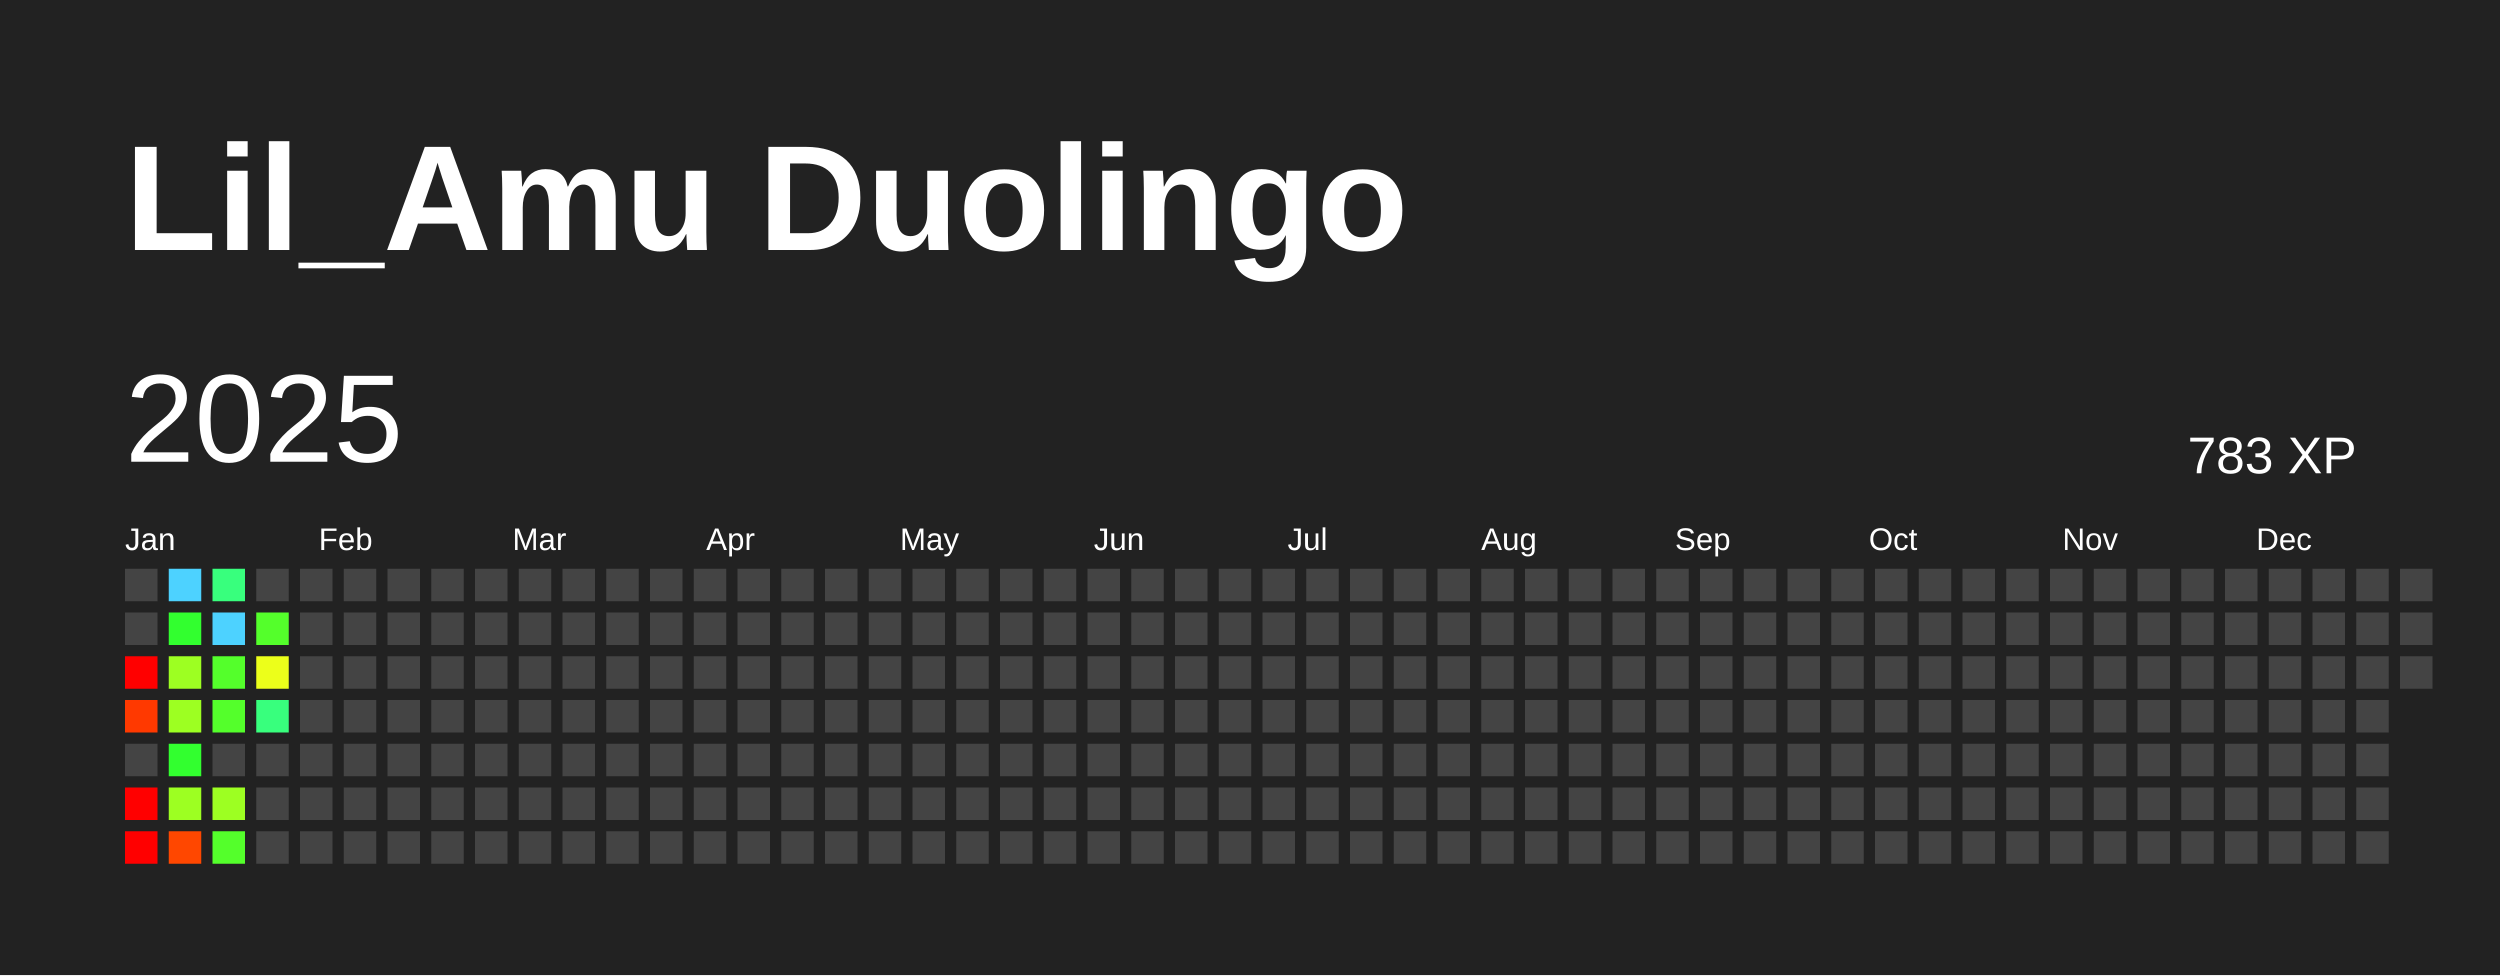
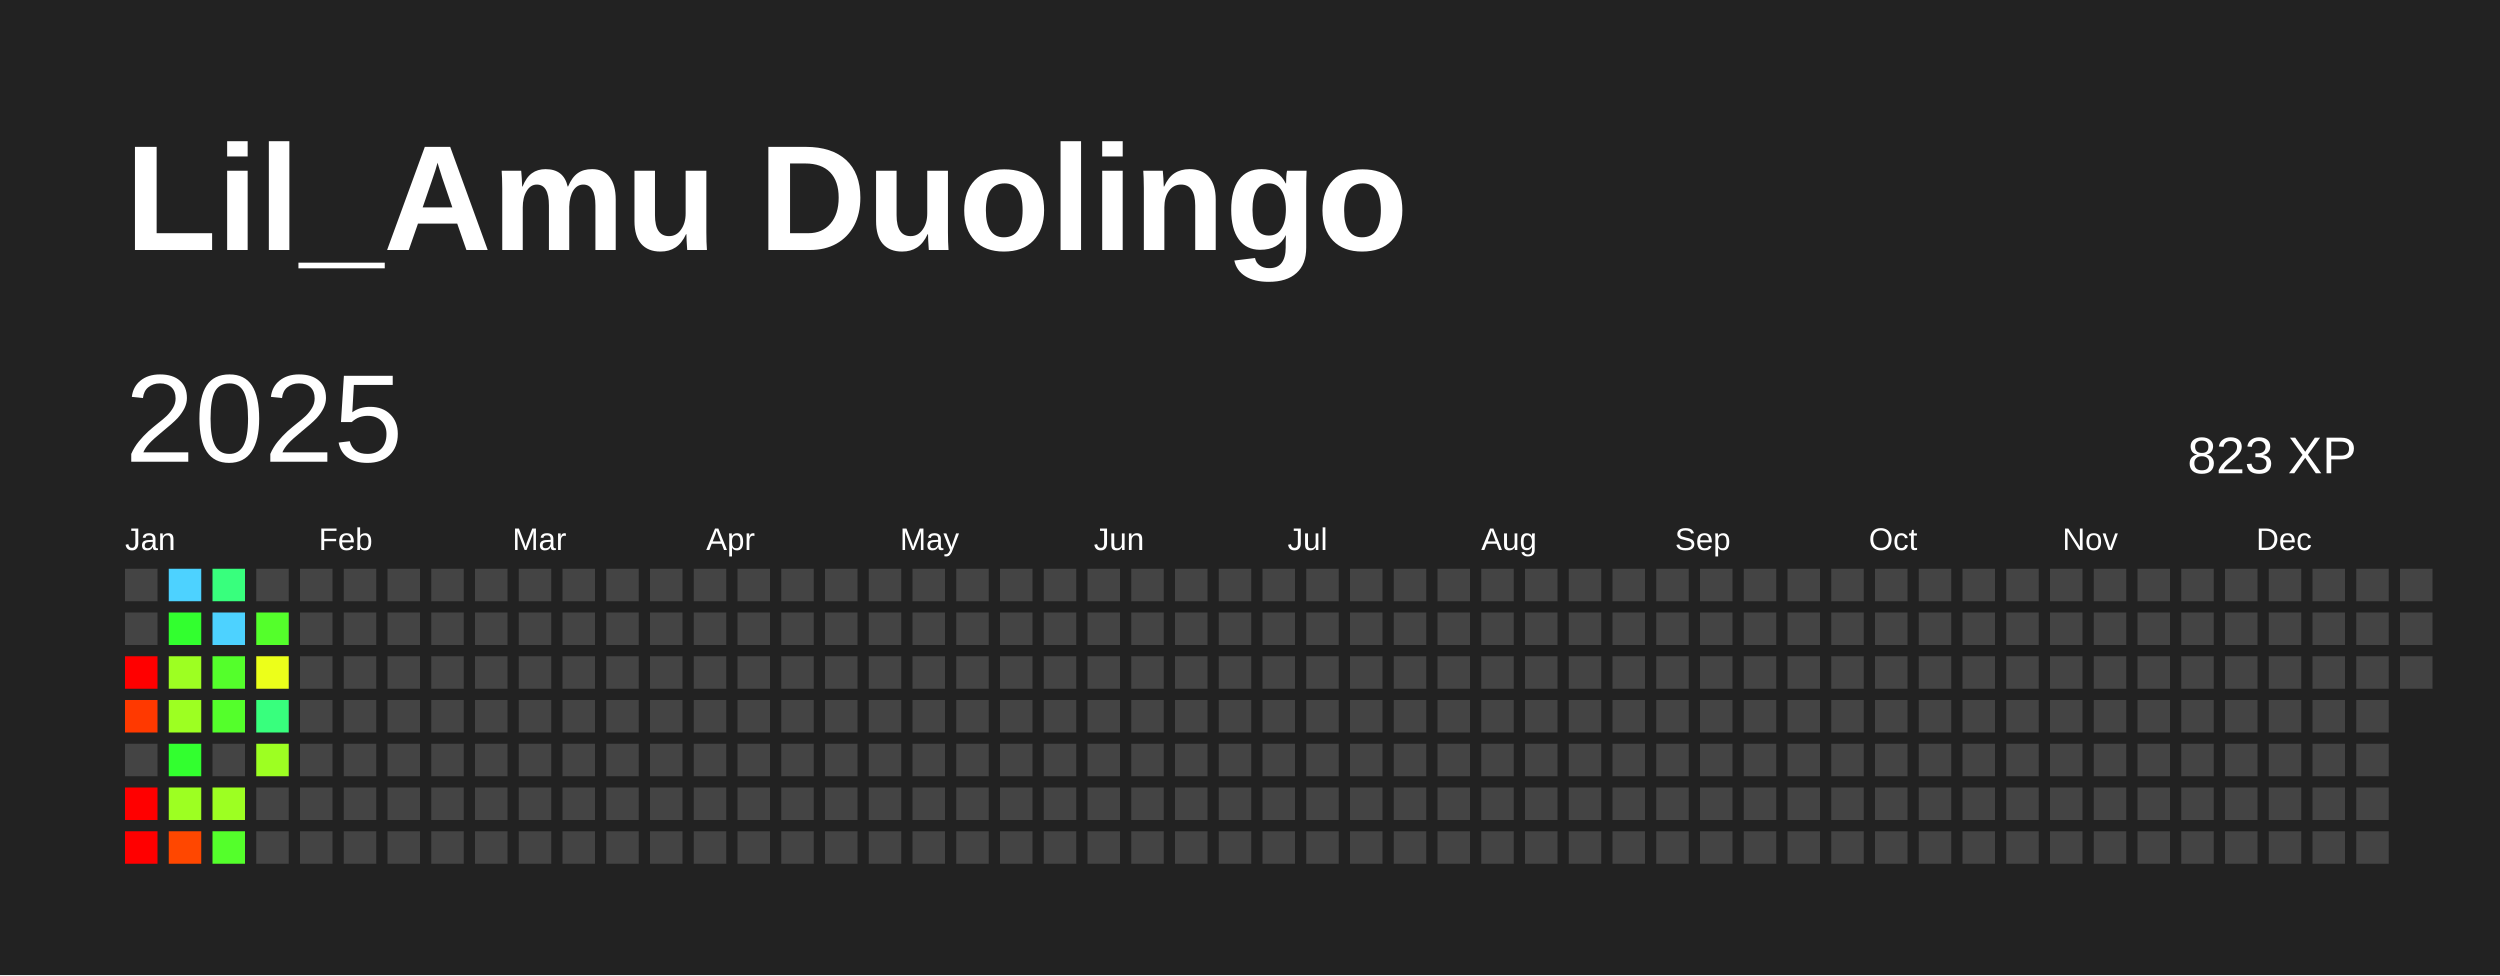
<svg xmlns="http://www.w3.org/2000/svg" baseProfile="full" height="78mm" version="1.1" viewBox="0,0,200,78" width="200mm">
  <defs />
  <rect fill="#222222" height="78" width="200" x="0" y="0" />
  <text fill="#FFFFFF" style="font-size:12px; font-family:Arial; font-weight:bold;" x="10" y="20">Lil_Amu Duolingo</text>
  <text dominant-baseline="hanging" fill="#FFFFFF" style="font-size:10.0px; font-family:Arial;" x="10" y="30">2025</text>
-   <text dominant-baseline="hanging" fill="#FFFFFF" style="font-size:4.125px; font-family:Arial;" x="175" y="35">783 XP</text>
+   <text dominant-baseline="hanging" fill="#FFFFFF" style="font-size:4.125px; font-family:Arial;" x="175" y="35">823 XP</text>
  <text fill="#FFFFFF" style="font-size:2.5px; font-family:Arial" x="10.0" y="44">Jan</text>
  <text fill="#FFFFFF" style="font-size:2.5px; font-family:Arial" x="25.5" y="44">Feb</text>
  <text fill="#FFFFFF" style="font-size:2.5px; font-family:Arial" x="41.0" y="44">Mar</text>
  <text fill="#FFFFFF" style="font-size:2.5px; font-family:Arial" x="56.5" y="44">Apr</text>
  <text fill="#FFFFFF" style="font-size:2.5px; font-family:Arial" x="72.0" y="44">May</text>
  <text fill="#FFFFFF" style="font-size:2.5px; font-family:Arial" x="87.5" y="44">Jun</text>
  <text fill="#FFFFFF" style="font-size:2.5px; font-family:Arial" x="103.0" y="44">Jul</text>
  <text fill="#FFFFFF" style="font-size:2.5px; font-family:Arial" x="118.5" y="44">Aug</text>
  <text fill="#FFFFFF" style="font-size:2.5px; font-family:Arial" x="134.0" y="44">Sep</text>
  <text fill="#FFFFFF" style="font-size:2.5px; font-family:Arial" x="149.5" y="44">Oct</text>
  <text fill="#FFFFFF" style="font-size:2.5px; font-family:Arial" x="165.0" y="44">Nov</text>
  <text fill="#FFFFFF" style="font-size:2.5px; font-family:Arial" x="180.5" y="44">Dec</text>
  <rect fill="#444444" height="2.6" width="2.6" x="10.0" y="45.5" />
  <rect fill="#444444" height="2.6" width="2.6" x="10.0" y="49.0" />
  <rect fill="red" height="2.6" width="2.6" x="10.0" y="52.5" />
  <rect fill="#ff3900" height="2.6" width="2.6" x="10.0" y="56.0" />
  <rect fill="#444444" height="2.6" width="2.6" x="10.0" y="59.5" />
  <rect fill="red" height="2.6" width="2.6" x="10.0" y="63.0" />
  <rect fill="red" height="2.6" width="2.6" x="10.0" y="66.5" />
  <rect fill="#4dd2ff" height="2.6" width="2.6" x="13.5" y="45.5" />
  <rect fill="#32ff2f" height="2.6" width="2.6" x="13.5" y="49.0" />
  <rect fill="#9dff22" height="2.6" width="2.6" x="13.5" y="52.5" />
  <rect fill="#9dff22" height="2.6" width="2.6" x="13.5" y="56.0" />
  <rect fill="#32ff2f" height="2.6" width="2.6" x="13.5" y="59.5" />
  <rect fill="#9dff22" height="2.6" width="2.6" x="13.5" y="63.0" />
  <rect fill="#ff4700" height="2.6" width="2.6" x="13.5" y="66.5" />
  <rect fill="#38ff7d" height="2.6" width="2.6" x="17.0" y="45.5" />
  <rect fill="#4dd2ff" height="2.6" width="2.6" x="17.0" y="49.0" />
  <rect fill="#54ff2b" height="2.6" width="2.6" x="17.0" y="52.5" />
  <rect fill="#54ff2b" height="2.6" width="2.6" x="17.0" y="56.0" />
  <rect fill="#444444" height="2.6" width="2.6" x="17.0" y="59.5" />
  <rect fill="#9dff22" height="2.6" width="2.6" x="17.0" y="63.0" />
  <rect fill="#54ff2b" height="2.6" width="2.6" x="17.0" y="66.5" />
  <rect fill="#444444" height="2.6" width="2.6" x="20.5" y="45.5" />
  <rect fill="#54ff2b" height="2.6" width="2.6" x="20.5" y="49.0" />
  <rect fill="#ecff1a" height="2.6" width="2.6" x="20.5" y="52.5" />
  <rect fill="#38ff7d" height="2.6" width="2.6" x="20.5" y="56.0" />
-   <rect fill="#444444" height="2.6" width="2.6" x="20.5" y="59.5" />
+   <rect fill="#9dff22" height="2.6" width="2.6" x="20.5" y="59.5" />
  <rect fill="#444444" height="2.6" width="2.6" x="20.5" y="63.0" />
  <rect fill="#444444" height="2.6" width="2.6" x="20.5" y="66.5" />
  <rect fill="#444444" height="2.6" width="2.6" x="24.0" y="45.5" />
  <rect fill="#444444" height="2.6" width="2.6" x="24.0" y="49.0" />
  <rect fill="#444444" height="2.6" width="2.6" x="24.0" y="52.5" />
  <rect fill="#444444" height="2.6" width="2.6" x="24.0" y="56.0" />
  <rect fill="#444444" height="2.6" width="2.6" x="24.0" y="59.5" />
  <rect fill="#444444" height="2.6" width="2.6" x="24.0" y="63.0" />
  <rect fill="#444444" height="2.6" width="2.6" x="24.0" y="66.5" />
  <rect fill="#444444" height="2.6" width="2.6" x="27.5" y="45.5" />
  <rect fill="#444444" height="2.6" width="2.6" x="27.5" y="49.0" />
  <rect fill="#444444" height="2.6" width="2.6" x="27.5" y="52.5" />
  <rect fill="#444444" height="2.6" width="2.6" x="27.5" y="56.0" />
  <rect fill="#444444" height="2.6" width="2.6" x="27.5" y="59.5" />
  <rect fill="#444444" height="2.6" width="2.6" x="27.5" y="63.0" />
  <rect fill="#444444" height="2.6" width="2.6" x="27.5" y="66.5" />
  <rect fill="#444444" height="2.6" width="2.6" x="31.0" y="45.5" />
  <rect fill="#444444" height="2.6" width="2.6" x="31.0" y="49.0" />
  <rect fill="#444444" height="2.6" width="2.6" x="31.0" y="52.5" />
  <rect fill="#444444" height="2.6" width="2.6" x="31.0" y="56.0" />
  <rect fill="#444444" height="2.6" width="2.6" x="31.0" y="59.5" />
  <rect fill="#444444" height="2.6" width="2.6" x="31.0" y="63.0" />
  <rect fill="#444444" height="2.6" width="2.6" x="31.0" y="66.5" />
  <rect fill="#444444" height="2.6" width="2.6" x="34.5" y="45.5" />
  <rect fill="#444444" height="2.6" width="2.6" x="34.5" y="49.0" />
  <rect fill="#444444" height="2.6" width="2.6" x="34.5" y="52.5" />
  <rect fill="#444444" height="2.6" width="2.6" x="34.5" y="56.0" />
  <rect fill="#444444" height="2.6" width="2.6" x="34.5" y="59.5" />
  <rect fill="#444444" height="2.6" width="2.6" x="34.5" y="63.0" />
  <rect fill="#444444" height="2.6" width="2.6" x="34.5" y="66.5" />
  <rect fill="#444444" height="2.6" width="2.6" x="38.0" y="45.5" />
  <rect fill="#444444" height="2.6" width="2.6" x="38.0" y="49.0" />
  <rect fill="#444444" height="2.6" width="2.6" x="38.0" y="52.5" />
  <rect fill="#444444" height="2.6" width="2.6" x="38.0" y="56.0" />
  <rect fill="#444444" height="2.6" width="2.6" x="38.0" y="59.5" />
  <rect fill="#444444" height="2.6" width="2.6" x="38.0" y="63.0" />
  <rect fill="#444444" height="2.6" width="2.6" x="38.0" y="66.5" />
  <rect fill="#444444" height="2.6" width="2.6" x="41.5" y="45.5" />
  <rect fill="#444444" height="2.6" width="2.6" x="41.5" y="49.0" />
  <rect fill="#444444" height="2.6" width="2.6" x="41.5" y="52.5" />
  <rect fill="#444444" height="2.6" width="2.6" x="41.5" y="56.0" />
  <rect fill="#444444" height="2.6" width="2.6" x="41.5" y="59.5" />
  <rect fill="#444444" height="2.6" width="2.6" x="41.5" y="63.0" />
  <rect fill="#444444" height="2.6" width="2.6" x="41.5" y="66.5" />
  <rect fill="#444444" height="2.6" width="2.6" x="45.0" y="45.5" />
  <rect fill="#444444" height="2.6" width="2.6" x="45.0" y="49.0" />
  <rect fill="#444444" height="2.6" width="2.6" x="45.0" y="52.5" />
  <rect fill="#444444" height="2.6" width="2.6" x="45.0" y="56.0" />
  <rect fill="#444444" height="2.6" width="2.6" x="45.0" y="59.5" />
  <rect fill="#444444" height="2.6" width="2.6" x="45.0" y="63.0" />
  <rect fill="#444444" height="2.6" width="2.6" x="45.0" y="66.5" />
  <rect fill="#444444" height="2.6" width="2.6" x="48.5" y="45.5" />
  <rect fill="#444444" height="2.6" width="2.6" x="48.5" y="49.0" />
  <rect fill="#444444" height="2.6" width="2.6" x="48.5" y="52.5" />
  <rect fill="#444444" height="2.6" width="2.6" x="48.5" y="56.0" />
  <rect fill="#444444" height="2.6" width="2.6" x="48.5" y="59.5" />
  <rect fill="#444444" height="2.6" width="2.6" x="48.5" y="63.0" />
  <rect fill="#444444" height="2.6" width="2.6" x="48.5" y="66.5" />
  <rect fill="#444444" height="2.6" width="2.6" x="52.0" y="45.5" />
  <rect fill="#444444" height="2.6" width="2.6" x="52.0" y="49.0" />
  <rect fill="#444444" height="2.6" width="2.6" x="52.0" y="52.5" />
  <rect fill="#444444" height="2.6" width="2.6" x="52.0" y="56.0" />
  <rect fill="#444444" height="2.6" width="2.6" x="52.0" y="59.5" />
  <rect fill="#444444" height="2.6" width="2.6" x="52.0" y="63.0" />
  <rect fill="#444444" height="2.6" width="2.6" x="52.0" y="66.5" />
  <rect fill="#444444" height="2.6" width="2.6" x="55.5" y="45.5" />
  <rect fill="#444444" height="2.6" width="2.6" x="55.5" y="49.0" />
  <rect fill="#444444" height="2.6" width="2.6" x="55.5" y="52.5" />
  <rect fill="#444444" height="2.6" width="2.6" x="55.5" y="56.0" />
  <rect fill="#444444" height="2.6" width="2.6" x="55.5" y="59.5" />
  <rect fill="#444444" height="2.6" width="2.6" x="55.5" y="63.0" />
  <rect fill="#444444" height="2.6" width="2.6" x="55.5" y="66.5" />
  <rect fill="#444444" height="2.6" width="2.6" x="59.0" y="45.5" />
  <rect fill="#444444" height="2.6" width="2.6" x="59.0" y="49.0" />
  <rect fill="#444444" height="2.6" width="2.6" x="59.0" y="52.5" />
  <rect fill="#444444" height="2.6" width="2.6" x="59.0" y="56.0" />
  <rect fill="#444444" height="2.6" width="2.6" x="59.0" y="59.5" />
  <rect fill="#444444" height="2.6" width="2.6" x="59.0" y="63.0" />
  <rect fill="#444444" height="2.6" width="2.6" x="59.0" y="66.5" />
  <rect fill="#444444" height="2.6" width="2.6" x="62.5" y="45.5" />
  <rect fill="#444444" height="2.6" width="2.6" x="62.5" y="49.0" />
  <rect fill="#444444" height="2.6" width="2.6" x="62.5" y="52.5" />
  <rect fill="#444444" height="2.6" width="2.6" x="62.5" y="56.0" />
  <rect fill="#444444" height="2.6" width="2.6" x="62.5" y="59.5" />
  <rect fill="#444444" height="2.6" width="2.6" x="62.5" y="63.0" />
  <rect fill="#444444" height="2.6" width="2.6" x="62.5" y="66.5" />
  <rect fill="#444444" height="2.6" width="2.6" x="66.0" y="45.5" />
  <rect fill="#444444" height="2.6" width="2.6" x="66.0" y="49.0" />
  <rect fill="#444444" height="2.6" width="2.6" x="66.0" y="52.5" />
  <rect fill="#444444" height="2.6" width="2.6" x="66.0" y="56.0" />
  <rect fill="#444444" height="2.6" width="2.6" x="66.0" y="59.5" />
  <rect fill="#444444" height="2.6" width="2.6" x="66.0" y="63.0" />
  <rect fill="#444444" height="2.6" width="2.6" x="66.0" y="66.5" />
  <rect fill="#444444" height="2.6" width="2.6" x="69.5" y="45.5" />
  <rect fill="#444444" height="2.6" width="2.6" x="69.5" y="49.0" />
  <rect fill="#444444" height="2.6" width="2.6" x="69.5" y="52.5" />
  <rect fill="#444444" height="2.6" width="2.6" x="69.5" y="56.0" />
  <rect fill="#444444" height="2.6" width="2.6" x="69.5" y="59.5" />
  <rect fill="#444444" height="2.6" width="2.6" x="69.5" y="63.0" />
  <rect fill="#444444" height="2.6" width="2.6" x="69.5" y="66.5" />
  <rect fill="#444444" height="2.6" width="2.6" x="73.0" y="45.5" />
  <rect fill="#444444" height="2.6" width="2.6" x="73.0" y="49.0" />
  <rect fill="#444444" height="2.6" width="2.6" x="73.0" y="52.5" />
  <rect fill="#444444" height="2.6" width="2.6" x="73.0" y="56.0" />
  <rect fill="#444444" height="2.6" width="2.6" x="73.0" y="59.5" />
  <rect fill="#444444" height="2.6" width="2.6" x="73.0" y="63.0" />
  <rect fill="#444444" height="2.6" width="2.6" x="73.0" y="66.5" />
  <rect fill="#444444" height="2.6" width="2.6" x="76.5" y="45.5" />
  <rect fill="#444444" height="2.6" width="2.6" x="76.5" y="49.0" />
  <rect fill="#444444" height="2.6" width="2.6" x="76.5" y="52.5" />
  <rect fill="#444444" height="2.6" width="2.6" x="76.5" y="56.0" />
  <rect fill="#444444" height="2.6" width="2.6" x="76.5" y="59.5" />
  <rect fill="#444444" height="2.6" width="2.6" x="76.5" y="63.0" />
  <rect fill="#444444" height="2.6" width="2.6" x="76.5" y="66.5" />
  <rect fill="#444444" height="2.6" width="2.6" x="80.0" y="45.5" />
  <rect fill="#444444" height="2.6" width="2.6" x="80.0" y="49.0" />
  <rect fill="#444444" height="2.6" width="2.6" x="80.0" y="52.5" />
  <rect fill="#444444" height="2.6" width="2.6" x="80.0" y="56.0" />
  <rect fill="#444444" height="2.6" width="2.6" x="80.0" y="59.5" />
  <rect fill="#444444" height="2.6" width="2.6" x="80.0" y="63.0" />
  <rect fill="#444444" height="2.6" width="2.6" x="80.0" y="66.5" />
  <rect fill="#444444" height="2.6" width="2.6" x="83.5" y="45.5" />
  <rect fill="#444444" height="2.6" width="2.6" x="83.5" y="49.0" />
  <rect fill="#444444" height="2.6" width="2.6" x="83.5" y="52.5" />
  <rect fill="#444444" height="2.6" width="2.6" x="83.5" y="56.0" />
  <rect fill="#444444" height="2.6" width="2.6" x="83.5" y="59.5" />
  <rect fill="#444444" height="2.6" width="2.6" x="83.5" y="63.0" />
  <rect fill="#444444" height="2.6" width="2.6" x="83.5" y="66.5" />
  <rect fill="#444444" height="2.6" width="2.6" x="87.0" y="45.5" />
  <rect fill="#444444" height="2.6" width="2.6" x="87.0" y="49.0" />
  <rect fill="#444444" height="2.6" width="2.6" x="87.0" y="52.5" />
  <rect fill="#444444" height="2.6" width="2.6" x="87.0" y="56.0" />
  <rect fill="#444444" height="2.6" width="2.6" x="87.0" y="59.5" />
  <rect fill="#444444" height="2.6" width="2.6" x="87.0" y="63.0" />
  <rect fill="#444444" height="2.6" width="2.6" x="87.0" y="66.5" />
  <rect fill="#444444" height="2.6" width="2.6" x="90.5" y="45.5" />
  <rect fill="#444444" height="2.6" width="2.6" x="90.5" y="49.0" />
  <rect fill="#444444" height="2.6" width="2.6" x="90.5" y="52.5" />
  <rect fill="#444444" height="2.6" width="2.6" x="90.5" y="56.0" />
  <rect fill="#444444" height="2.6" width="2.6" x="90.5" y="59.5" />
  <rect fill="#444444" height="2.6" width="2.6" x="90.5" y="63.0" />
  <rect fill="#444444" height="2.6" width="2.6" x="90.5" y="66.5" />
  <rect fill="#444444" height="2.6" width="2.6" x="94.0" y="45.5" />
  <rect fill="#444444" height="2.6" width="2.6" x="94.0" y="49.0" />
  <rect fill="#444444" height="2.6" width="2.6" x="94.0" y="52.5" />
  <rect fill="#444444" height="2.6" width="2.6" x="94.0" y="56.0" />
  <rect fill="#444444" height="2.6" width="2.6" x="94.0" y="59.5" />
  <rect fill="#444444" height="2.6" width="2.6" x="94.0" y="63.0" />
  <rect fill="#444444" height="2.6" width="2.6" x="94.0" y="66.5" />
  <rect fill="#444444" height="2.6" width="2.6" x="97.5" y="45.5" />
  <rect fill="#444444" height="2.6" width="2.6" x="97.5" y="49.0" />
  <rect fill="#444444" height="2.6" width="2.6" x="97.5" y="52.5" />
  <rect fill="#444444" height="2.6" width="2.6" x="97.5" y="56.0" />
  <rect fill="#444444" height="2.6" width="2.6" x="97.5" y="59.5" />
  <rect fill="#444444" height="2.6" width="2.6" x="97.5" y="63.0" />
  <rect fill="#444444" height="2.6" width="2.6" x="97.5" y="66.5" />
  <rect fill="#444444" height="2.6" width="2.6" x="101.0" y="45.5" />
  <rect fill="#444444" height="2.6" width="2.6" x="101.0" y="49.0" />
  <rect fill="#444444" height="2.6" width="2.6" x="101.0" y="52.5" />
  <rect fill="#444444" height="2.6" width="2.6" x="101.0" y="56.0" />
  <rect fill="#444444" height="2.6" width="2.6" x="101.0" y="59.5" />
  <rect fill="#444444" height="2.6" width="2.6" x="101.0" y="63.0" />
  <rect fill="#444444" height="2.6" width="2.6" x="101.0" y="66.5" />
  <rect fill="#444444" height="2.6" width="2.6" x="104.5" y="45.5" />
  <rect fill="#444444" height="2.6" width="2.6" x="104.5" y="49.0" />
  <rect fill="#444444" height="2.6" width="2.6" x="104.5" y="52.5" />
  <rect fill="#444444" height="2.6" width="2.6" x="104.5" y="56.0" />
  <rect fill="#444444" height="2.6" width="2.6" x="104.5" y="59.5" />
  <rect fill="#444444" height="2.6" width="2.6" x="104.5" y="63.0" />
  <rect fill="#444444" height="2.6" width="2.6" x="104.5" y="66.5" />
  <rect fill="#444444" height="2.6" width="2.6" x="108.0" y="45.5" />
  <rect fill="#444444" height="2.6" width="2.6" x="108.0" y="49.0" />
  <rect fill="#444444" height="2.6" width="2.6" x="108.0" y="52.5" />
  <rect fill="#444444" height="2.6" width="2.6" x="108.0" y="56.0" />
  <rect fill="#444444" height="2.6" width="2.6" x="108.0" y="59.5" />
  <rect fill="#444444" height="2.6" width="2.6" x="108.0" y="63.0" />
  <rect fill="#444444" height="2.6" width="2.6" x="108.0" y="66.5" />
  <rect fill="#444444" height="2.6" width="2.6" x="111.5" y="45.5" />
  <rect fill="#444444" height="2.6" width="2.6" x="111.5" y="49.0" />
  <rect fill="#444444" height="2.6" width="2.6" x="111.5" y="52.5" />
  <rect fill="#444444" height="2.6" width="2.6" x="111.5" y="56.0" />
  <rect fill="#444444" height="2.6" width="2.6" x="111.5" y="59.5" />
  <rect fill="#444444" height="2.6" width="2.6" x="111.5" y="63.0" />
  <rect fill="#444444" height="2.6" width="2.6" x="111.5" y="66.5" />
  <rect fill="#444444" height="2.6" width="2.6" x="115.0" y="45.5" />
  <rect fill="#444444" height="2.6" width="2.6" x="115.0" y="49.0" />
  <rect fill="#444444" height="2.6" width="2.6" x="115.0" y="52.5" />
  <rect fill="#444444" height="2.6" width="2.6" x="115.0" y="56.0" />
  <rect fill="#444444" height="2.6" width="2.6" x="115.0" y="59.5" />
  <rect fill="#444444" height="2.6" width="2.6" x="115.0" y="63.0" />
  <rect fill="#444444" height="2.6" width="2.6" x="115.0" y="66.5" />
  <rect fill="#444444" height="2.6" width="2.6" x="118.5" y="45.5" />
  <rect fill="#444444" height="2.6" width="2.6" x="118.5" y="49.0" />
  <rect fill="#444444" height="2.6" width="2.6" x="118.5" y="52.5" />
  <rect fill="#444444" height="2.6" width="2.6" x="118.5" y="56.0" />
  <rect fill="#444444" height="2.6" width="2.6" x="118.5" y="59.5" />
  <rect fill="#444444" height="2.6" width="2.6" x="118.5" y="63.0" />
  <rect fill="#444444" height="2.6" width="2.6" x="118.5" y="66.5" />
  <rect fill="#444444" height="2.6" width="2.6" x="122.0" y="45.5" />
  <rect fill="#444444" height="2.6" width="2.6" x="122.0" y="49.0" />
  <rect fill="#444444" height="2.6" width="2.6" x="122.0" y="52.5" />
  <rect fill="#444444" height="2.6" width="2.6" x="122.0" y="56.0" />
  <rect fill="#444444" height="2.6" width="2.6" x="122.0" y="59.5" />
  <rect fill="#444444" height="2.6" width="2.6" x="122.0" y="63.0" />
  <rect fill="#444444" height="2.6" width="2.6" x="122.0" y="66.5" />
  <rect fill="#444444" height="2.6" width="2.6" x="125.5" y="45.5" />
  <rect fill="#444444" height="2.6" width="2.6" x="125.5" y="49.0" />
  <rect fill="#444444" height="2.6" width="2.6" x="125.5" y="52.5" />
  <rect fill="#444444" height="2.6" width="2.6" x="125.5" y="56.0" />
  <rect fill="#444444" height="2.6" width="2.6" x="125.5" y="59.5" />
  <rect fill="#444444" height="2.6" width="2.6" x="125.5" y="63.0" />
  <rect fill="#444444" height="2.6" width="2.6" x="125.5" y="66.5" />
  <rect fill="#444444" height="2.6" width="2.6" x="129.0" y="45.5" />
  <rect fill="#444444" height="2.6" width="2.6" x="129.0" y="49.0" />
  <rect fill="#444444" height="2.6" width="2.6" x="129.0" y="52.5" />
  <rect fill="#444444" height="2.6" width="2.6" x="129.0" y="56.0" />
  <rect fill="#444444" height="2.6" width="2.6" x="129.0" y="59.5" />
  <rect fill="#444444" height="2.6" width="2.6" x="129.0" y="63.0" />
  <rect fill="#444444" height="2.6" width="2.6" x="129.0" y="66.5" />
  <rect fill="#444444" height="2.6" width="2.6" x="132.5" y="45.5" />
  <rect fill="#444444" height="2.6" width="2.6" x="132.5" y="49.0" />
  <rect fill="#444444" height="2.6" width="2.6" x="132.5" y="52.5" />
  <rect fill="#444444" height="2.6" width="2.6" x="132.5" y="56.0" />
  <rect fill="#444444" height="2.6" width="2.6" x="132.5" y="59.5" />
  <rect fill="#444444" height="2.6" width="2.6" x="132.5" y="63.0" />
  <rect fill="#444444" height="2.6" width="2.6" x="132.5" y="66.5" />
  <rect fill="#444444" height="2.6" width="2.6" x="136.0" y="45.5" />
  <rect fill="#444444" height="2.6" width="2.6" x="136.0" y="49.0" />
  <rect fill="#444444" height="2.6" width="2.6" x="136.0" y="52.5" />
  <rect fill="#444444" height="2.6" width="2.6" x="136.0" y="56.0" />
  <rect fill="#444444" height="2.6" width="2.6" x="136.0" y="59.5" />
  <rect fill="#444444" height="2.6" width="2.6" x="136.0" y="63.0" />
  <rect fill="#444444" height="2.6" width="2.6" x="136.0" y="66.5" />
  <rect fill="#444444" height="2.6" width="2.6" x="139.5" y="45.5" />
  <rect fill="#444444" height="2.6" width="2.6" x="139.5" y="49.0" />
  <rect fill="#444444" height="2.6" width="2.6" x="139.5" y="52.5" />
  <rect fill="#444444" height="2.6" width="2.6" x="139.5" y="56.0" />
  <rect fill="#444444" height="2.6" width="2.6" x="139.5" y="59.5" />
  <rect fill="#444444" height="2.6" width="2.6" x="139.5" y="63.0" />
  <rect fill="#444444" height="2.6" width="2.6" x="139.5" y="66.5" />
  <rect fill="#444444" height="2.6" width="2.6" x="143.0" y="45.5" />
  <rect fill="#444444" height="2.6" width="2.6" x="143.0" y="49.0" />
  <rect fill="#444444" height="2.6" width="2.6" x="143.0" y="52.5" />
  <rect fill="#444444" height="2.6" width="2.6" x="143.0" y="56.0" />
  <rect fill="#444444" height="2.6" width="2.6" x="143.0" y="59.5" />
  <rect fill="#444444" height="2.6" width="2.6" x="143.0" y="63.0" />
  <rect fill="#444444" height="2.6" width="2.6" x="143.0" y="66.5" />
  <rect fill="#444444" height="2.6" width="2.6" x="146.5" y="45.5" />
  <rect fill="#444444" height="2.6" width="2.6" x="146.5" y="49.0" />
  <rect fill="#444444" height="2.6" width="2.6" x="146.5" y="52.5" />
  <rect fill="#444444" height="2.6" width="2.6" x="146.5" y="56.0" />
  <rect fill="#444444" height="2.6" width="2.6" x="146.5" y="59.5" />
  <rect fill="#444444" height="2.6" width="2.6" x="146.5" y="63.0" />
  <rect fill="#444444" height="2.6" width="2.6" x="146.5" y="66.5" />
  <rect fill="#444444" height="2.6" width="2.6" x="150.0" y="45.5" />
  <rect fill="#444444" height="2.6" width="2.6" x="150.0" y="49.0" />
  <rect fill="#444444" height="2.6" width="2.6" x="150.0" y="52.5" />
  <rect fill="#444444" height="2.6" width="2.6" x="150.0" y="56.0" />
  <rect fill="#444444" height="2.6" width="2.6" x="150.0" y="59.5" />
  <rect fill="#444444" height="2.6" width="2.6" x="150.0" y="63.0" />
  <rect fill="#444444" height="2.6" width="2.6" x="150.0" y="66.5" />
  <rect fill="#444444" height="2.6" width="2.6" x="153.5" y="45.5" />
  <rect fill="#444444" height="2.6" width="2.6" x="153.5" y="49.0" />
  <rect fill="#444444" height="2.6" width="2.6" x="153.5" y="52.5" />
  <rect fill="#444444" height="2.6" width="2.6" x="153.5" y="56.0" />
  <rect fill="#444444" height="2.6" width="2.6" x="153.5" y="59.5" />
  <rect fill="#444444" height="2.6" width="2.6" x="153.5" y="63.0" />
  <rect fill="#444444" height="2.6" width="2.6" x="153.5" y="66.5" />
  <rect fill="#444444" height="2.6" width="2.6" x="157.0" y="45.5" />
  <rect fill="#444444" height="2.6" width="2.6" x="157.0" y="49.0" />
  <rect fill="#444444" height="2.6" width="2.6" x="157.0" y="52.5" />
  <rect fill="#444444" height="2.6" width="2.6" x="157.0" y="56.0" />
  <rect fill="#444444" height="2.6" width="2.6" x="157.0" y="59.5" />
  <rect fill="#444444" height="2.6" width="2.6" x="157.0" y="63.0" />
  <rect fill="#444444" height="2.6" width="2.6" x="157.0" y="66.5" />
  <rect fill="#444444" height="2.6" width="2.6" x="160.5" y="45.5" />
  <rect fill="#444444" height="2.6" width="2.6" x="160.5" y="49.0" />
  <rect fill="#444444" height="2.6" width="2.6" x="160.5" y="52.5" />
  <rect fill="#444444" height="2.6" width="2.6" x="160.5" y="56.0" />
  <rect fill="#444444" height="2.6" width="2.6" x="160.5" y="59.5" />
  <rect fill="#444444" height="2.6" width="2.6" x="160.5" y="63.0" />
  <rect fill="#444444" height="2.6" width="2.6" x="160.5" y="66.5" />
  <rect fill="#444444" height="2.6" width="2.6" x="164.0" y="45.5" />
  <rect fill="#444444" height="2.6" width="2.6" x="164.0" y="49.0" />
  <rect fill="#444444" height="2.6" width="2.6" x="164.0" y="52.5" />
  <rect fill="#444444" height="2.6" width="2.6" x="164.0" y="56.0" />
  <rect fill="#444444" height="2.6" width="2.6" x="164.0" y="59.5" />
  <rect fill="#444444" height="2.6" width="2.6" x="164.0" y="63.0" />
  <rect fill="#444444" height="2.6" width="2.6" x="164.0" y="66.5" />
  <rect fill="#444444" height="2.6" width="2.6" x="167.5" y="45.5" />
  <rect fill="#444444" height="2.6" width="2.6" x="167.5" y="49.0" />
  <rect fill="#444444" height="2.6" width="2.6" x="167.5" y="52.5" />
  <rect fill="#444444" height="2.6" width="2.6" x="167.5" y="56.0" />
  <rect fill="#444444" height="2.6" width="2.6" x="167.5" y="59.5" />
  <rect fill="#444444" height="2.6" width="2.6" x="167.5" y="63.0" />
  <rect fill="#444444" height="2.6" width="2.6" x="167.5" y="66.5" />
  <rect fill="#444444" height="2.6" width="2.6" x="171.0" y="45.5" />
  <rect fill="#444444" height="2.6" width="2.6" x="171.0" y="49.0" />
  <rect fill="#444444" height="2.6" width="2.6" x="171.0" y="52.5" />
  <rect fill="#444444" height="2.6" width="2.6" x="171.0" y="56.0" />
  <rect fill="#444444" height="2.6" width="2.6" x="171.0" y="59.5" />
  <rect fill="#444444" height="2.6" width="2.6" x="171.0" y="63.0" />
  <rect fill="#444444" height="2.6" width="2.6" x="171.0" y="66.5" />
  <rect fill="#444444" height="2.6" width="2.6" x="174.5" y="45.5" />
  <rect fill="#444444" height="2.6" width="2.6" x="174.5" y="49.0" />
  <rect fill="#444444" height="2.6" width="2.6" x="174.5" y="52.5" />
  <rect fill="#444444" height="2.6" width="2.6" x="174.5" y="56.0" />
  <rect fill="#444444" height="2.6" width="2.6" x="174.5" y="59.5" />
  <rect fill="#444444" height="2.6" width="2.6" x="174.5" y="63.0" />
  <rect fill="#444444" height="2.6" width="2.6" x="174.5" y="66.5" />
  <rect fill="#444444" height="2.6" width="2.6" x="178.0" y="45.5" />
  <rect fill="#444444" height="2.6" width="2.6" x="178.0" y="49.0" />
  <rect fill="#444444" height="2.6" width="2.6" x="178.0" y="52.5" />
  <rect fill="#444444" height="2.6" width="2.6" x="178.0" y="56.0" />
  <rect fill="#444444" height="2.6" width="2.6" x="178.0" y="59.5" />
  <rect fill="#444444" height="2.6" width="2.6" x="178.0" y="63.0" />
  <rect fill="#444444" height="2.6" width="2.6" x="178.0" y="66.5" />
  <rect fill="#444444" height="2.6" width="2.6" x="181.5" y="45.5" />
  <rect fill="#444444" height="2.6" width="2.6" x="181.5" y="49.0" />
  <rect fill="#444444" height="2.6" width="2.6" x="181.5" y="52.5" />
  <rect fill="#444444" height="2.6" width="2.6" x="181.5" y="56.0" />
  <rect fill="#444444" height="2.6" width="2.6" x="181.5" y="59.5" />
  <rect fill="#444444" height="2.6" width="2.6" x="181.5" y="63.0" />
  <rect fill="#444444" height="2.6" width="2.6" x="181.5" y="66.5" />
  <rect fill="#444444" height="2.6" width="2.6" x="185.0" y="45.5" />
  <rect fill="#444444" height="2.6" width="2.6" x="185.0" y="49.0" />
  <rect fill="#444444" height="2.6" width="2.6" x="185.0" y="52.5" />
  <rect fill="#444444" height="2.6" width="2.6" x="185.0" y="56.0" />
  <rect fill="#444444" height="2.6" width="2.6" x="185.0" y="59.5" />
  <rect fill="#444444" height="2.6" width="2.6" x="185.0" y="63.0" />
  <rect fill="#444444" height="2.6" width="2.6" x="185.0" y="66.5" />
  <rect fill="#444444" height="2.6" width="2.6" x="188.5" y="45.5" />
  <rect fill="#444444" height="2.6" width="2.6" x="188.5" y="49.0" />
  <rect fill="#444444" height="2.6" width="2.6" x="188.5" y="52.5" />
  <rect fill="#444444" height="2.6" width="2.6" x="188.5" y="56.0" />
  <rect fill="#444444" height="2.6" width="2.6" x="188.5" y="59.5" />
  <rect fill="#444444" height="2.6" width="2.6" x="188.5" y="63.0" />
  <rect fill="#444444" height="2.6" width="2.6" x="188.5" y="66.5" />
  <rect fill="#444444" height="2.6" width="2.6" x="192.0" y="45.5" />
  <rect fill="#444444" height="2.6" width="2.6" x="192.0" y="49.0" />
  <rect fill="#444444" height="2.6" width="2.6" x="192.0" y="52.5" />
</svg>
